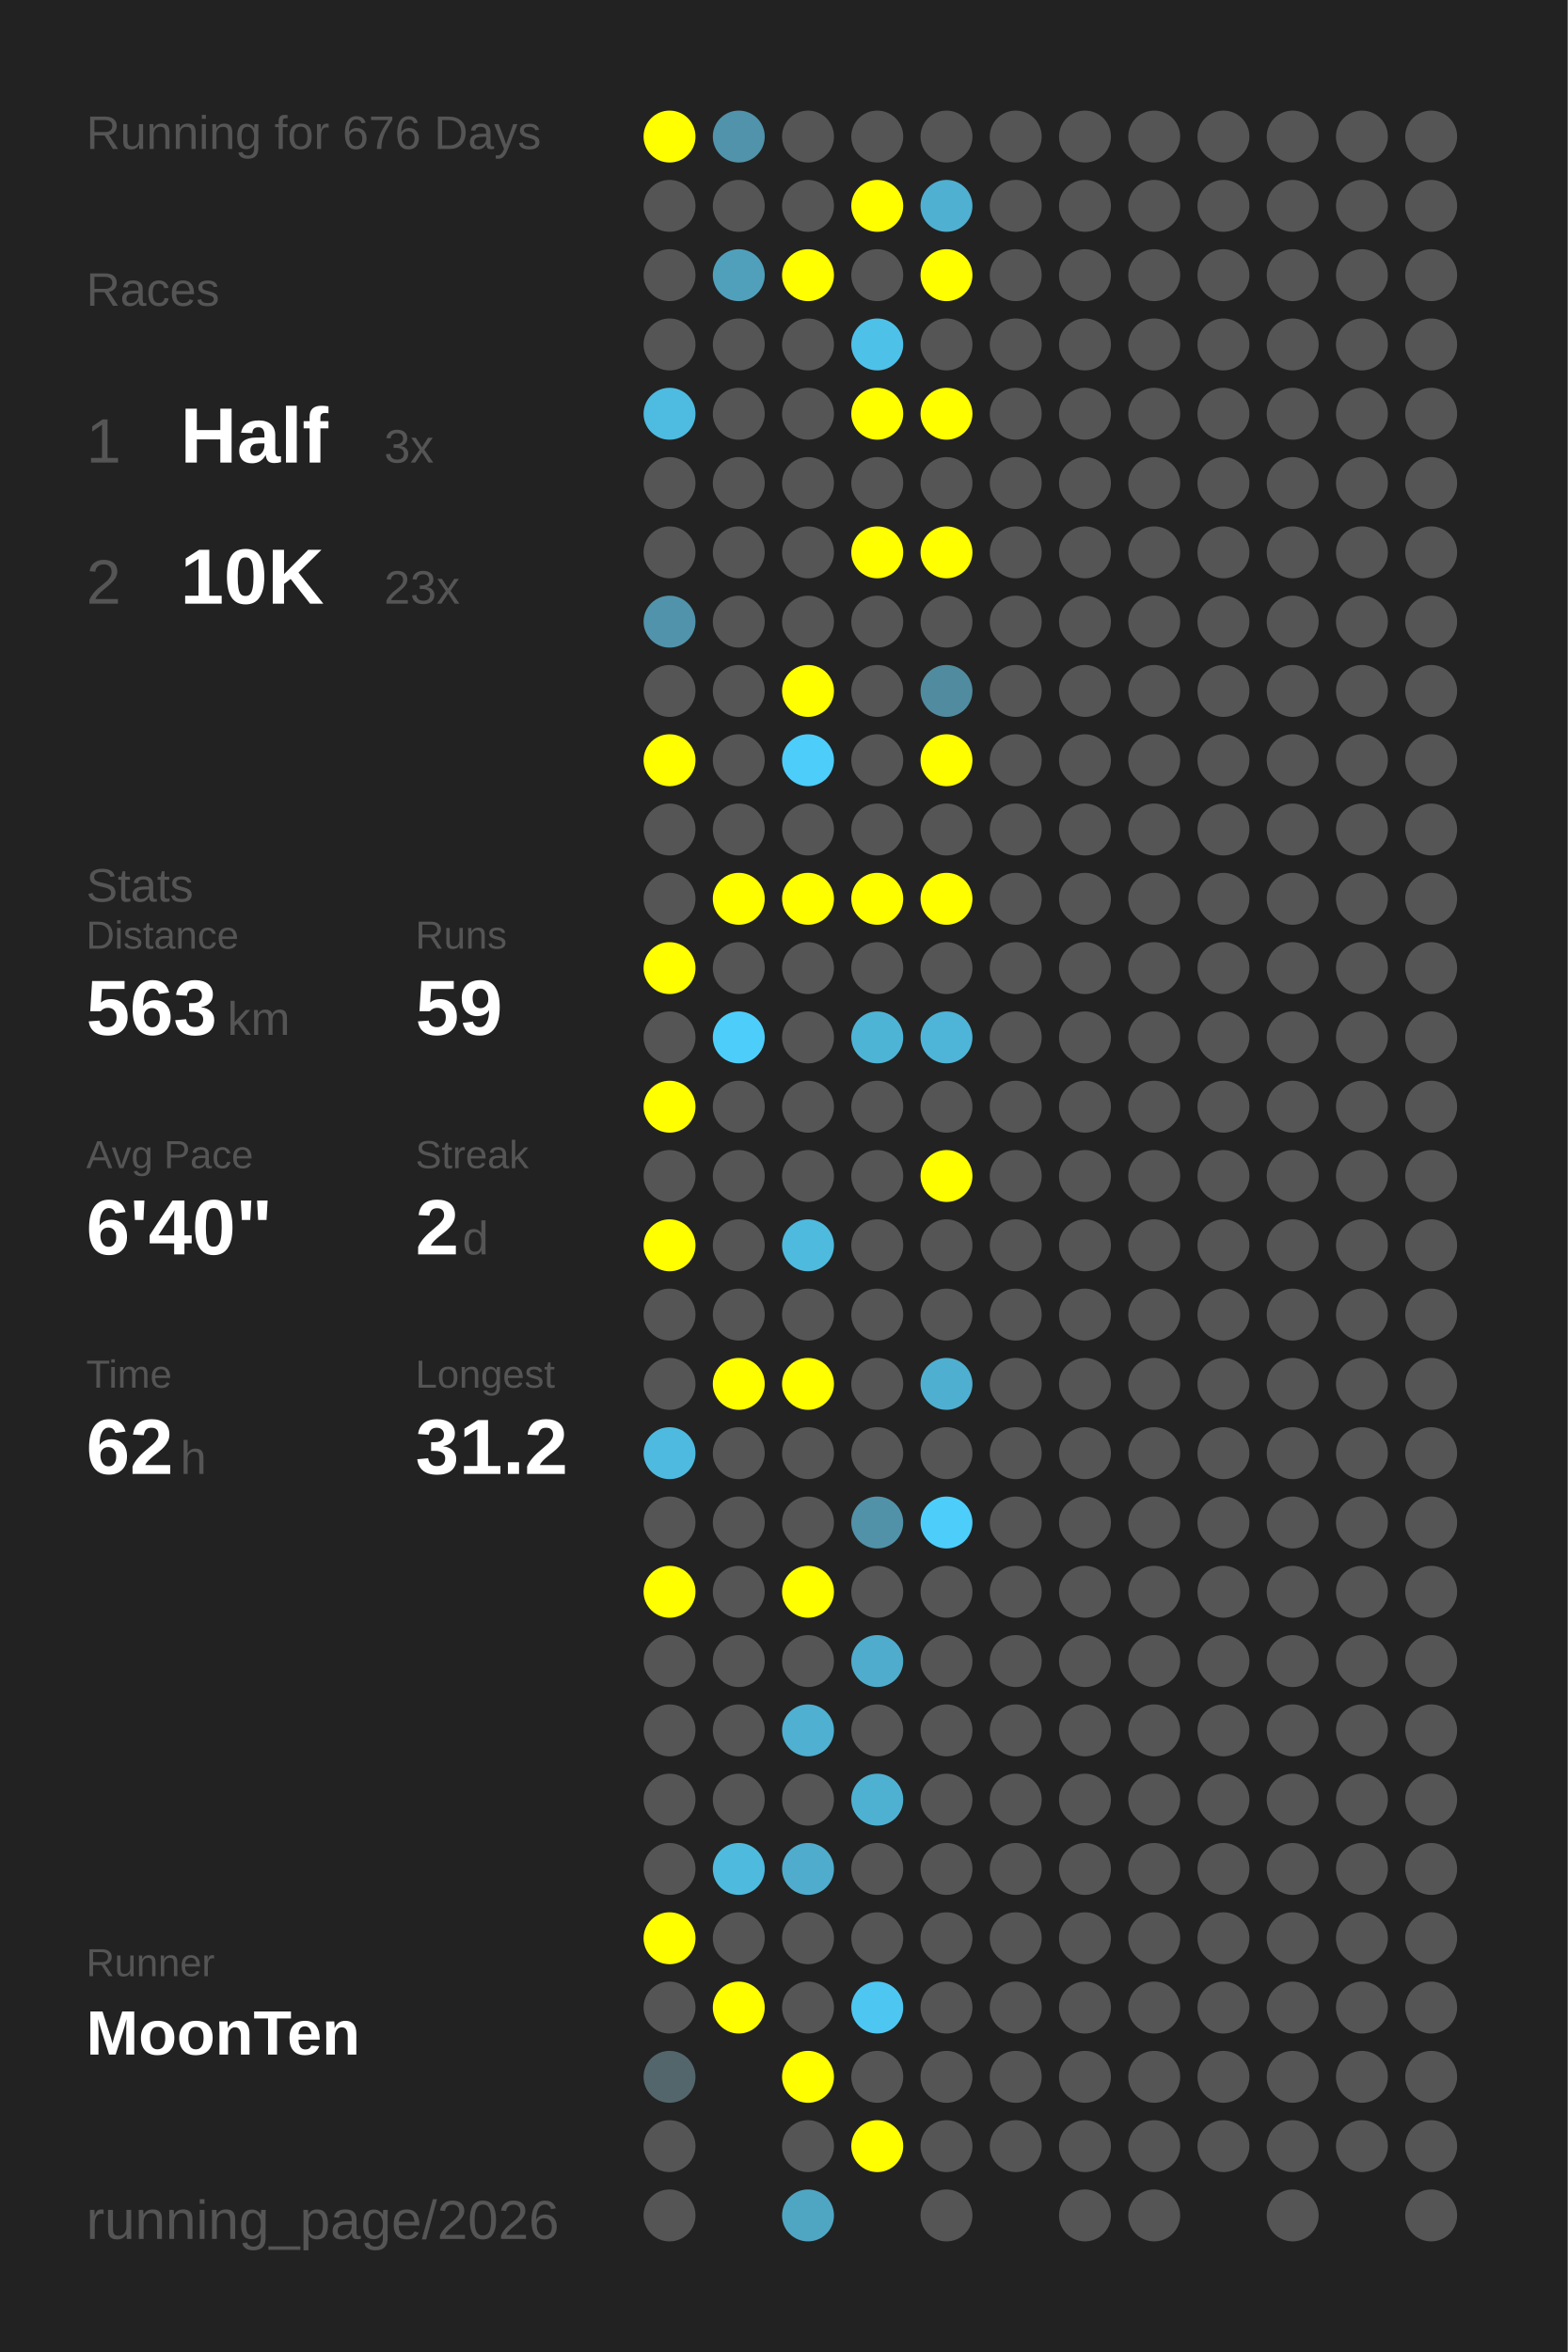
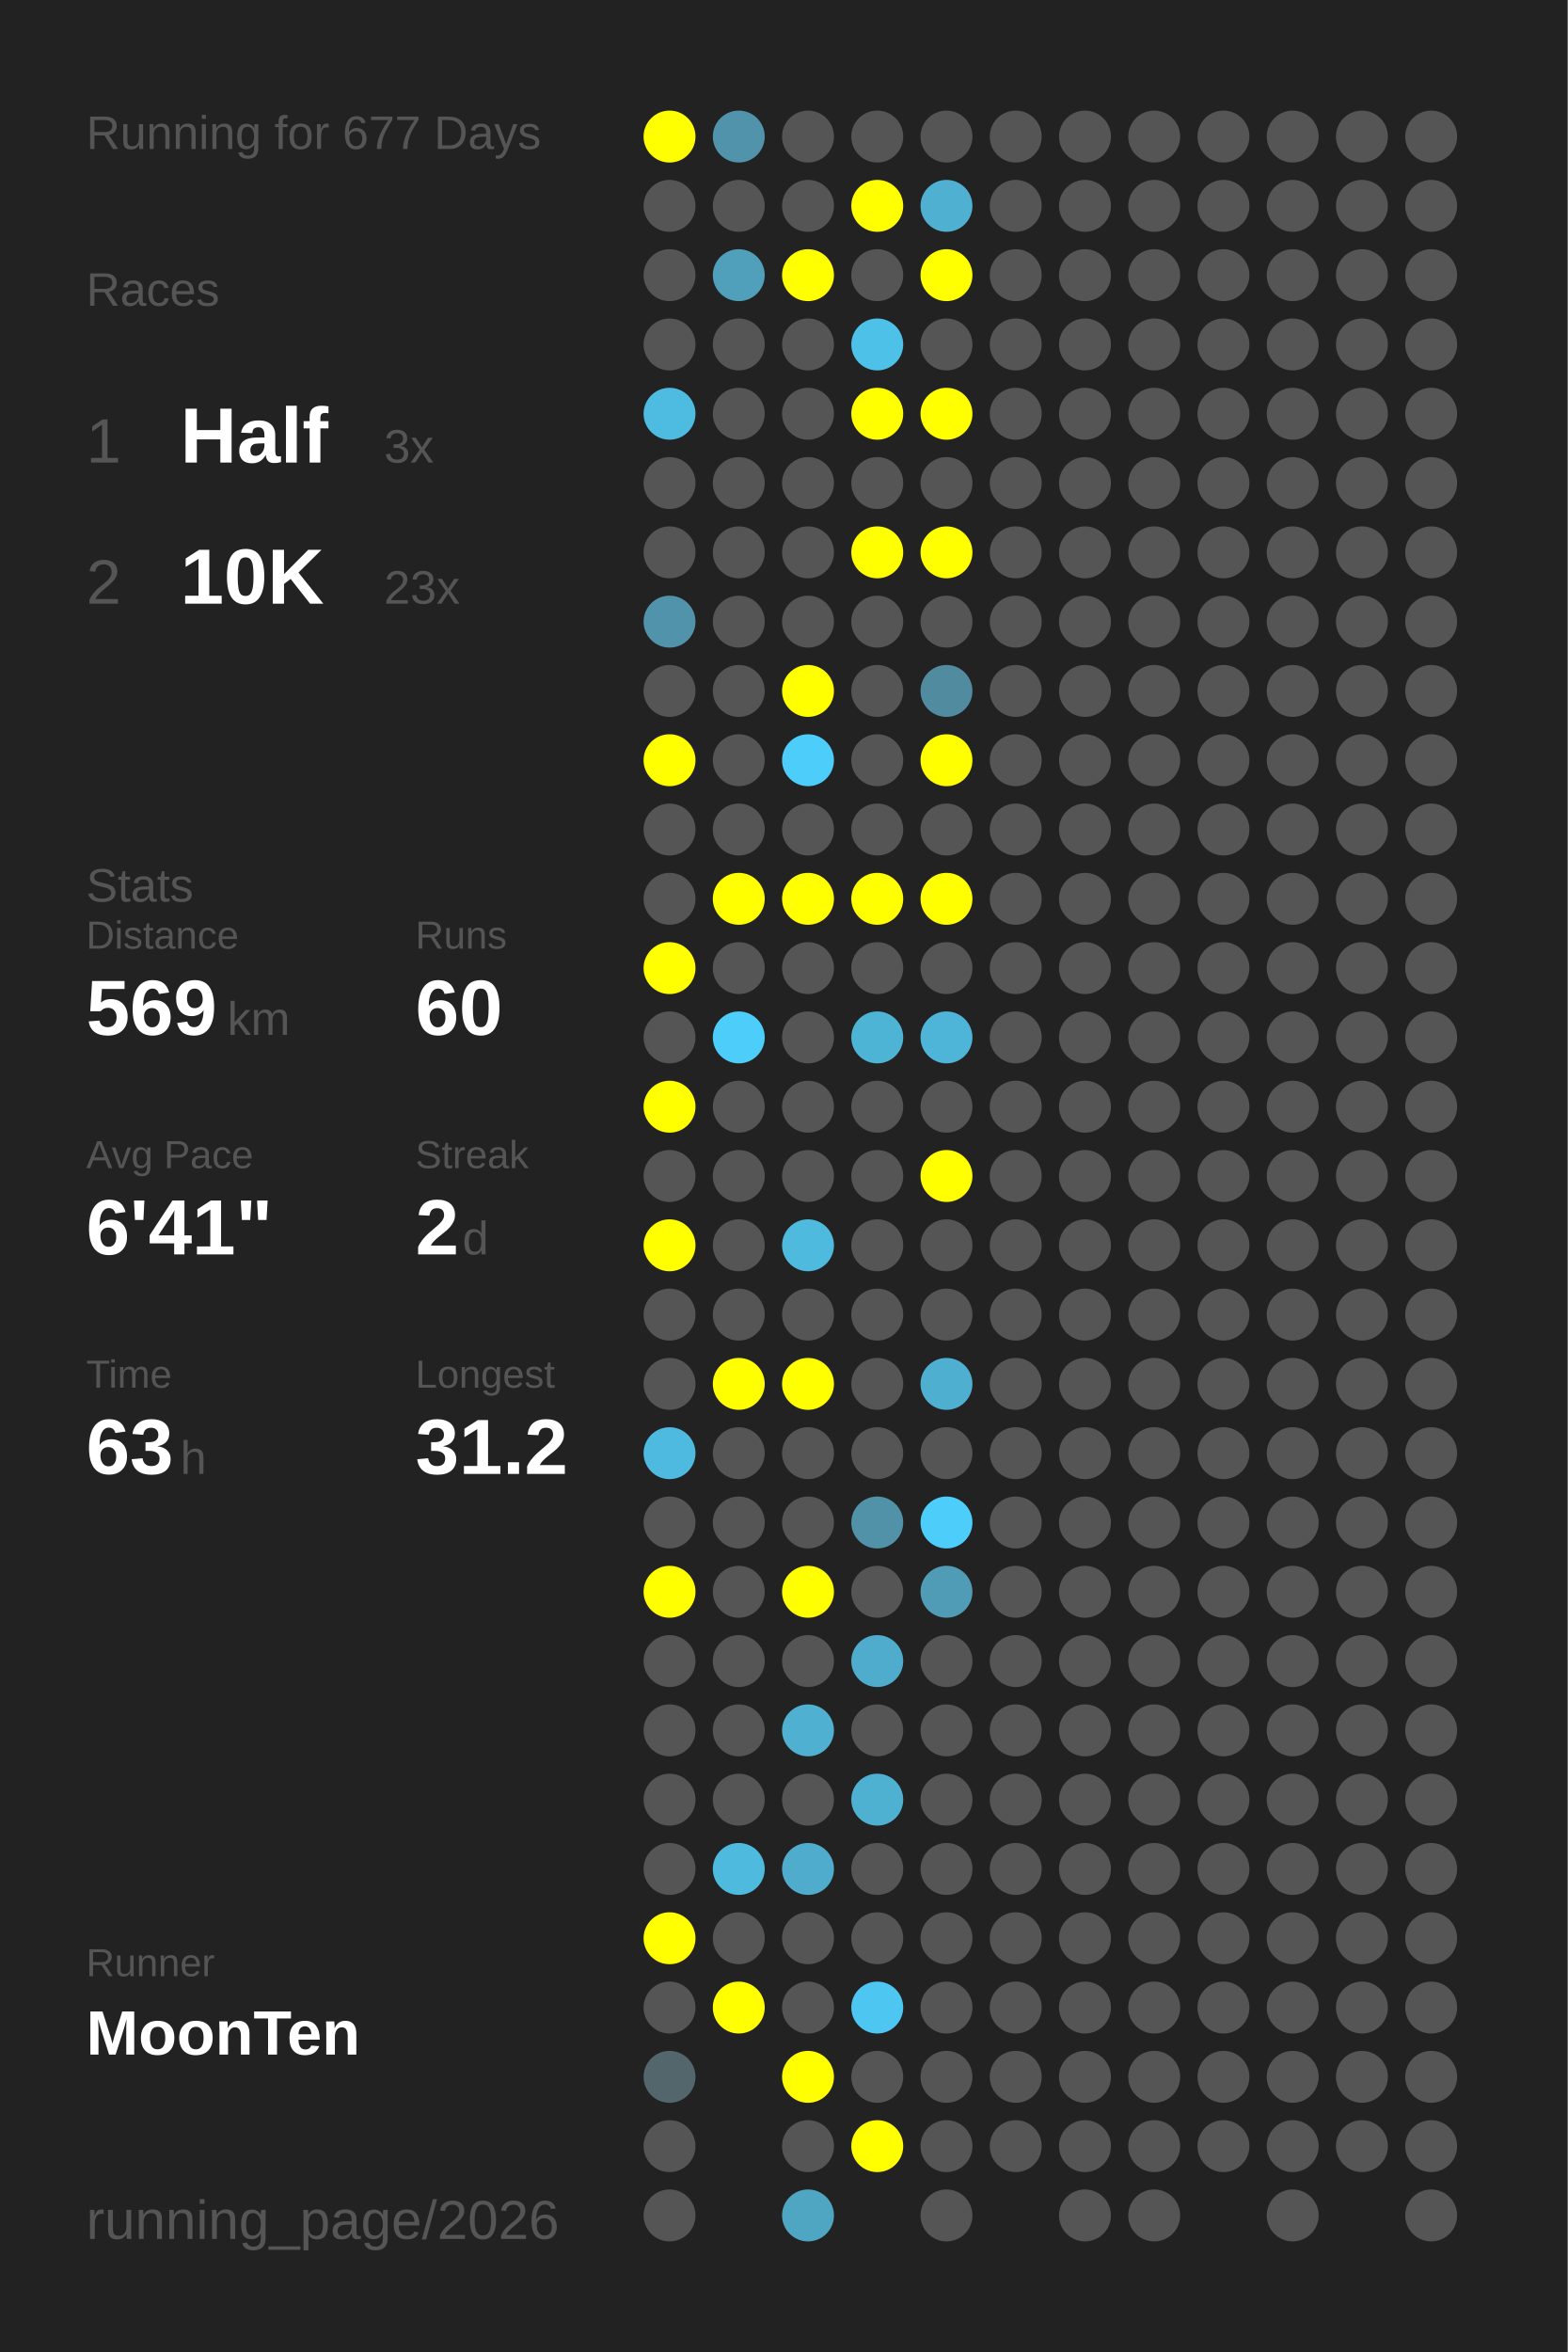
<svg xmlns="http://www.w3.org/2000/svg" baseProfile="full" height="300mm" version="1.1" viewBox="0,0,200,300" width="200mm">
  <defs />
  <rect fill="#222222" height="300" width="200" x="0" y="0" />
-   <text fill="#555555" style="font-size:6px; font-family:Arial;" x="11" y="19">Running for 676 Days</text>
+   <text fill="#555555" style="font-size:6px; font-family:Arial;" x="11" y="19">Running for 677 Days</text>
  <text fill="#555555" style="font-size:6px; font-family:Arial;" x="11" y="39">Races</text>
  <text fill="#555555" style="font-size:8px; font-family:Arial;" x="11" y="59">1</text>
  <text fill="#FFFFFF" style="font-size:10px; font-family:Arial; font-weight:bold;" x="23" y="59">Half</text>
  <text fill="#555555" style="font-size:6px; font-family:Arial;" x="49" y="59">3x</text>
  <text fill="#555555" style="font-size:8px; font-family:Arial;" x="11" y="77">2</text>
  <text fill="#FFFFFF" style="font-size:10px; font-family:Arial; font-weight:bold;" x="23" y="77">10K</text>
  <text fill="#555555" style="font-size:6px; font-family:Arial;" x="49" y="77">23x</text>
  <text fill="#555555" style="font-size:6px; font-family:Arial;" x="11" y="115">Stats</text>
  <text fill="#555555" style="font-size:5px; font-family:Arial;" x="11" y="121">Distance</text>
-   <text fill="#FFFFFF" style="font-size:10px; font-family:Arial; font-weight:bold;" x="11" y="132">563</text>
+   <text fill="#FFFFFF" style="font-size:10px; font-family:Arial; font-weight:bold;" x="11" y="132">569</text>
  <text fill="#555555" style="font-size:6px; font-family:Arial;" x="29" y="132">km</text>
  <text fill="#555555" style="font-size:5px; font-family:Arial;" x="53" y="121">Runs</text>
-   <text fill="#FFFFFF" style="font-size:10px; font-family:Arial; font-weight:bold;" x="53" y="132">59</text>
+   <text fill="#FFFFFF" style="font-size:10px; font-family:Arial; font-weight:bold;" x="53" y="132">60</text>
  <text fill="#555555" style="font-size:5px; font-family:Arial;" x="11" y="149">Avg Pace</text>
-   <text fill="#FFFFFF" style="font-size:10px; font-family:Arial; font-weight:bold;" x="11" y="160">6'40"</text>
+   <text fill="#FFFFFF" style="font-size:10px; font-family:Arial; font-weight:bold;" x="11" y="160">6'41"</text>
  <text fill="#555555" style="font-size:5px; font-family:Arial;" x="53" y="149">Streak</text>
  <text fill="#FFFFFF" style="font-size:10px; font-family:Arial; font-weight:bold;" x="53" y="160">2</text>
  <text fill="#555555" style="font-size:6px; font-family:Arial;" x="59" y="160">d</text>
  <text fill="#555555" style="font-size:5px; font-family:Arial;" x="11" y="177">Time</text>
-   <text fill="#FFFFFF" style="font-size:10px; font-family:Arial; font-weight:bold;" x="11" y="188">62</text>
+   <text fill="#FFFFFF" style="font-size:10px; font-family:Arial; font-weight:bold;" x="11" y="188">63</text>
  <text fill="#555555" style="font-size:6px; font-family:Arial;" x="23" y="188">h</text>
  <text fill="#555555" style="font-size:5px; font-family:Arial;" x="53" y="177">Longest</text>
  <text fill="#FFFFFF" style="font-size:10px; font-family:Arial; font-weight:bold;" x="53" y="188">31.2</text>
  <text fill="#555555" style="font-size:5px; font-family:Arial;" x="11" y="252.065">Runner</text>
  <text fill="#FFFFFF" style="font-size:8px; font-family:Arial; font-weight:bold;" x="11" y="262.065">MoonTen</text>
  <text fill="#555555" style="font-size:7px; font-family:Arial;" x="11" y="285.581">running_page/2026</text>
  <circle cx="85.417" cy="17.419" fill="#FFFF00" r="3.312" />
  <circle cx="85.417" cy="26.258" fill="#555555" r="3.312" />
  <circle cx="85.417" cy="35.097" fill="#555555" r="3.312" />
  <circle cx="85.417" cy="43.935" fill="#555555" r="3.312" />
  <circle cx="85.417" cy="52.774" fill="#4ebbe0" r="3.312" />
  <circle cx="85.417" cy="61.613" fill="#555555" r="3.312" />
  <circle cx="85.417" cy="70.452" fill="#555555" r="3.312" />
  <circle cx="85.417" cy="79.29" fill="#5193aa" r="3.312" />
  <circle cx="85.417" cy="88.129" fill="#555555" r="3.312" />
  <circle cx="85.417" cy="96.968" fill="#FFFF00" r="3.312" />
  <circle cx="85.417" cy="105.806" fill="#555555" r="3.312" />
  <circle cx="85.417" cy="114.645" fill="#555555" r="3.312" />
  <circle cx="85.417" cy="123.484" fill="#FFFF00" r="3.312" />
  <circle cx="85.417" cy="132.323" fill="#555555" r="3.312" />
  <circle cx="85.417" cy="141.161" fill="#FFFF00" r="3.312" />
  <circle cx="85.417" cy="150" fill="#555555" r="3.312" />
  <circle cx="85.417" cy="158.839" fill="#FFFF00" r="3.312" />
  <circle cx="85.417" cy="167.677" fill="#555555" r="3.312" />
  <circle cx="85.417" cy="176.516" fill="#555555" r="3.312" />
  <circle cx="85.417" cy="185.355" fill="#4ebadf" r="3.312" />
  <circle cx="85.417" cy="194.194" fill="#555555" r="3.312" />
  <circle cx="85.417" cy="203.032" fill="#FFFF00" r="3.312" />
  <circle cx="85.417" cy="211.871" fill="#555555" r="3.312" />
  <circle cx="85.417" cy="220.71" fill="#555555" r="3.312" />
  <circle cx="85.417" cy="229.548" fill="#555555" r="3.312" />
  <circle cx="85.417" cy="238.387" fill="#555555" r="3.312" />
  <circle cx="85.417" cy="247.226" fill="#FFFF00" r="3.312" />
  <circle cx="85.417" cy="256.065" fill="#555555" r="3.312" />
  <circle cx="85.417" cy="264.903" fill="#53666c" r="3.312" />
  <circle cx="85.417" cy="273.742" fill="#555555" r="3.312" />
  <circle cx="85.417" cy="282.581" fill="#555555" r="3.312" />
  <circle cx="94.25" cy="17.419" fill="#5093aa" r="3.312" />
  <circle cx="94.25" cy="26.258" fill="#555555" r="3.312" />
  <circle cx="94.25" cy="35.097" fill="#50a0bb" r="3.312" />
  <circle cx="94.25" cy="43.935" fill="#555555" r="3.312" />
  <circle cx="94.25" cy="52.774" fill="#555555" r="3.312" />
  <circle cx="94.25" cy="61.613" fill="#555555" r="3.312" />
  <circle cx="94.25" cy="70.452" fill="#555555" r="3.312" />
  <circle cx="94.25" cy="79.29" fill="#555555" r="3.312" />
  <circle cx="94.25" cy="88.129" fill="#555555" r="3.312" />
  <circle cx="94.25" cy="96.968" fill="#555555" r="3.312" />
  <circle cx="94.25" cy="105.806" fill="#555555" r="3.312" />
  <circle cx="94.25" cy="114.645" fill="#FFFF00" r="3.312" />
  <circle cx="94.25" cy="123.484" fill="#555555" r="3.312" />
  <circle cx="94.25" cy="132.323" fill="#4dcefa" r="3.312" />
  <circle cx="94.25" cy="141.161" fill="#555555" r="3.312" />
  <circle cx="94.25" cy="150" fill="#555555" r="3.312" />
  <circle cx="94.25" cy="158.839" fill="#555555" r="3.312" />
  <circle cx="94.25" cy="167.677" fill="#555555" r="3.312" />
  <circle cx="94.25" cy="176.516" fill="#FFFF00" r="3.312" />
  <circle cx="94.25" cy="185.355" fill="#555555" r="3.312" />
  <circle cx="94.25" cy="194.194" fill="#555555" r="3.312" />
  <circle cx="94.25" cy="203.032" fill="#555555" r="3.312" />
  <circle cx="94.25" cy="211.871" fill="#555555" r="3.312" />
  <circle cx="94.25" cy="220.71" fill="#555555" r="3.312" />
  <circle cx="94.25" cy="229.548" fill="#555555" r="3.312" />
  <circle cx="94.25" cy="238.387" fill="#4ebade" r="3.312" />
  <circle cx="94.25" cy="247.226" fill="#555555" r="3.312" />
  <circle cx="94.25" cy="256.065" fill="#FFFF00" r="3.312" />
  <circle cx="103.083" cy="17.419" fill="#555555" r="3.312" />
  <circle cx="103.083" cy="26.258" fill="#555555" r="3.312" />
  <circle cx="103.083" cy="35.097" fill="#FFFF00" r="3.312" />
  <circle cx="103.083" cy="43.935" fill="#555555" r="3.312" />
  <circle cx="103.083" cy="52.774" fill="#555555" r="3.312" />
  <circle cx="103.083" cy="61.613" fill="#555555" r="3.312" />
  <circle cx="103.083" cy="70.452" fill="#555555" r="3.312" />
  <circle cx="103.083" cy="79.29" fill="#555555" r="3.312" />
  <circle cx="103.083" cy="88.129" fill="#FFFF00" r="3.312" />
  <circle cx="103.083" cy="96.968" fill="#4dcdf9" r="3.312" />
  <circle cx="103.083" cy="105.806" fill="#555555" r="3.312" />
  <circle cx="103.083" cy="114.645" fill="#FFFF00" r="3.312" />
  <circle cx="103.083" cy="123.484" fill="#555555" r="3.312" />
  <circle cx="103.083" cy="132.323" fill="#555555" r="3.312" />
  <circle cx="103.083" cy="141.161" fill="#555555" r="3.312" />
  <circle cx="103.083" cy="150" fill="#555555" r="3.312" />
  <circle cx="103.083" cy="158.839" fill="#4ebade" r="3.312" />
  <circle cx="103.083" cy="167.677" fill="#555555" r="3.312" />
  <circle cx="103.083" cy="176.516" fill="#FFFF00" r="3.312" />
  <circle cx="103.083" cy="185.355" fill="#555555" r="3.312" />
  <circle cx="103.083" cy="194.194" fill="#555555" r="3.312" />
  <circle cx="103.083" cy="203.032" fill="#FFFF00" r="3.312" />
  <circle cx="103.083" cy="211.871" fill="#555555" r="3.312" />
  <circle cx="103.083" cy="220.71" fill="#4fb0d1" r="3.312" />
  <circle cx="103.083" cy="229.548" fill="#555555" r="3.312" />
  <circle cx="103.083" cy="238.387" fill="#4faccc" r="3.312" />
  <circle cx="103.083" cy="247.226" fill="#555555" r="3.312" />
  <circle cx="103.083" cy="256.065" fill="#555555" r="3.312" />
  <circle cx="103.083" cy="264.903" fill="#FFFF00" r="3.312" />
  <circle cx="103.083" cy="273.742" fill="#555555" r="3.312" />
  <circle cx="103.083" cy="282.581" fill="#4fa6c3" r="3.312" />
  <circle cx="111.917" cy="17.419" fill="#555555" r="3.312" />
  <circle cx="111.917" cy="26.258" fill="#FFFF00" r="3.312" />
  <circle cx="111.917" cy="35.097" fill="#555555" r="3.312" />
  <circle cx="111.917" cy="43.935" fill="#4ec1e9" r="3.312" />
  <circle cx="111.917" cy="52.774" fill="#FFFF00" r="3.312" />
  <circle cx="111.917" cy="61.613" fill="#555555" r="3.312" />
  <circle cx="111.917" cy="70.452" fill="#FFFF00" r="3.312" />
  <circle cx="111.917" cy="79.29" fill="#555555" r="3.312" />
  <circle cx="111.917" cy="88.129" fill="#555555" r="3.312" />
  <circle cx="111.917" cy="96.968" fill="#555555" r="3.312" />
  <circle cx="111.917" cy="105.806" fill="#555555" r="3.312" />
  <circle cx="111.917" cy="114.645" fill="#FFFF00" r="3.312" />
  <circle cx="111.917" cy="123.484" fill="#555555" r="3.312" />
  <circle cx="111.917" cy="132.323" fill="#4eb4d6" r="3.312" />
  <circle cx="111.917" cy="141.161" fill="#555555" r="3.312" />
  <circle cx="111.917" cy="150" fill="#555555" r="3.312" />
  <circle cx="111.917" cy="158.839" fill="#555555" r="3.312" />
  <circle cx="111.917" cy="167.677" fill="#555555" r="3.312" />
  <circle cx="111.917" cy="176.516" fill="#555555" r="3.312" />
  <circle cx="111.917" cy="185.355" fill="#555555" r="3.312" />
  <circle cx="111.917" cy="194.194" fill="#5192a8" r="3.312" />
  <circle cx="111.917" cy="203.032" fill="#555555" r="3.312" />
  <circle cx="111.917" cy="211.871" fill="#4faccc" r="3.312" />
  <circle cx="111.917" cy="220.71" fill="#555555" r="3.312" />
  <circle cx="111.917" cy="229.548" fill="#4fb1d2" r="3.312" />
  <circle cx="111.917" cy="238.387" fill="#555555" r="3.312" />
  <circle cx="111.917" cy="247.226" fill="#555555" r="3.312" />
  <circle cx="111.917" cy="256.065" fill="#4dc7f1" r="3.312" />
  <circle cx="111.917" cy="264.903" fill="#555555" r="3.312" />
  <circle cx="111.917" cy="273.742" fill="#FFFF00" r="3.312" />
  <circle cx="120.75" cy="17.419" fill="#555555" r="3.312" />
  <circle cx="120.75" cy="26.258" fill="#4fb0d1" r="3.312" />
  <circle cx="120.75" cy="35.097" fill="#FFFF00" r="3.312" />
  <circle cx="120.75" cy="43.935" fill="#555555" r="3.312" />
  <circle cx="120.75" cy="52.774" fill="#FFFF00" r="3.312" />
  <circle cx="120.75" cy="61.613" fill="#555555" r="3.312" />
  <circle cx="120.75" cy="70.452" fill="#FFFF00" r="3.312" />
  <circle cx="120.75" cy="79.29" fill="#555555" r="3.312" />
  <circle cx="120.75" cy="88.129" fill="#518b9f" r="3.312" />
  <circle cx="120.75" cy="96.968" fill="#FFFF00" r="3.312" />
  <circle cx="120.75" cy="105.806" fill="#555555" r="3.312" />
  <circle cx="120.75" cy="114.645" fill="#FFFF00" r="3.312" />
  <circle cx="120.75" cy="123.484" fill="#555555" r="3.312" />
  <circle cx="120.75" cy="132.323" fill="#4eb5d8" r="3.312" />
  <circle cx="120.75" cy="141.161" fill="#555555" r="3.312" />
  <circle cx="120.75" cy="150" fill="#FFFF00" r="3.312" />
  <circle cx="120.75" cy="158.839" fill="#555555" r="3.312" />
  <circle cx="120.75" cy="167.677" fill="#555555" r="3.312" />
  <circle cx="120.75" cy="176.516" fill="#4fafd0" r="3.312" />
  <circle cx="120.75" cy="185.355" fill="#555555" r="3.312" />
  <circle cx="120.75" cy="194.194" fill="#4dcefa" r="3.312" />
-   <circle cx="120.75" cy="203.032" fill="#555555" r="3.312" />
+   <circle cx="120.75" cy="203.032" fill="#509cb6" r="3.312" />
  <circle cx="120.75" cy="211.871" fill="#555555" r="3.312" />
  <circle cx="120.75" cy="220.71" fill="#555555" r="3.312" />
  <circle cx="120.75" cy="229.548" fill="#555555" r="3.312" />
  <circle cx="120.75" cy="238.387" fill="#555555" r="3.312" />
  <circle cx="120.75" cy="247.226" fill="#555555" r="3.312" />
  <circle cx="120.75" cy="256.065" fill="#555555" r="3.312" />
  <circle cx="120.75" cy="264.903" fill="#555555" r="3.312" />
  <circle cx="120.75" cy="273.742" fill="#555555" r="3.312" />
  <circle cx="120.75" cy="282.581" fill="#555555" r="3.312" />
  <circle cx="129.583" cy="17.419" fill="#555555" r="3.312" />
  <circle cx="129.583" cy="26.258" fill="#555555" r="3.312" />
  <circle cx="129.583" cy="35.097" fill="#555555" r="3.312" />
  <circle cx="129.583" cy="43.935" fill="#555555" r="3.312" />
  <circle cx="129.583" cy="52.774" fill="#555555" r="3.312" />
  <circle cx="129.583" cy="61.613" fill="#555555" r="3.312" />
  <circle cx="129.583" cy="70.452" fill="#555555" r="3.312" />
  <circle cx="129.583" cy="79.29" fill="#555555" r="3.312" />
  <circle cx="129.583" cy="88.129" fill="#555555" r="3.312" />
  <circle cx="129.583" cy="96.968" fill="#555555" r="3.312" />
  <circle cx="129.583" cy="105.806" fill="#555555" r="3.312" />
  <circle cx="129.583" cy="114.645" fill="#555555" r="3.312" />
  <circle cx="129.583" cy="123.484" fill="#555555" r="3.312" />
  <circle cx="129.583" cy="132.323" fill="#555555" r="3.312" />
  <circle cx="129.583" cy="141.161" fill="#555555" r="3.312" />
  <circle cx="129.583" cy="150" fill="#555555" r="3.312" />
  <circle cx="129.583" cy="158.839" fill="#555555" r="3.312" />
  <circle cx="129.583" cy="167.677" fill="#555555" r="3.312" />
  <circle cx="129.583" cy="176.516" fill="#555555" r="3.312" />
  <circle cx="129.583" cy="185.355" fill="#555555" r="3.312" />
  <circle cx="129.583" cy="194.194" fill="#555555" r="3.312" />
  <circle cx="129.583" cy="203.032" fill="#555555" r="3.312" />
  <circle cx="129.583" cy="211.871" fill="#555555" r="3.312" />
  <circle cx="129.583" cy="220.71" fill="#555555" r="3.312" />
  <circle cx="129.583" cy="229.548" fill="#555555" r="3.312" />
  <circle cx="129.583" cy="238.387" fill="#555555" r="3.312" />
  <circle cx="129.583" cy="247.226" fill="#555555" r="3.312" />
  <circle cx="129.583" cy="256.065" fill="#555555" r="3.312" />
  <circle cx="129.583" cy="264.903" fill="#555555" r="3.312" />
  <circle cx="129.583" cy="273.742" fill="#555555" r="3.312" />
  <circle cx="138.417" cy="17.419" fill="#555555" r="3.312" />
  <circle cx="138.417" cy="26.258" fill="#555555" r="3.312" />
  <circle cx="138.417" cy="35.097" fill="#555555" r="3.312" />
  <circle cx="138.417" cy="43.935" fill="#555555" r="3.312" />
  <circle cx="138.417" cy="52.774" fill="#555555" r="3.312" />
  <circle cx="138.417" cy="61.613" fill="#555555" r="3.312" />
  <circle cx="138.417" cy="70.452" fill="#555555" r="3.312" />
  <circle cx="138.417" cy="79.29" fill="#555555" r="3.312" />
  <circle cx="138.417" cy="88.129" fill="#555555" r="3.312" />
  <circle cx="138.417" cy="96.968" fill="#555555" r="3.312" />
  <circle cx="138.417" cy="105.806" fill="#555555" r="3.312" />
  <circle cx="138.417" cy="114.645" fill="#555555" r="3.312" />
  <circle cx="138.417" cy="123.484" fill="#555555" r="3.312" />
  <circle cx="138.417" cy="132.323" fill="#555555" r="3.312" />
  <circle cx="138.417" cy="141.161" fill="#555555" r="3.312" />
  <circle cx="138.417" cy="150" fill="#555555" r="3.312" />
  <circle cx="138.417" cy="158.839" fill="#555555" r="3.312" />
  <circle cx="138.417" cy="167.677" fill="#555555" r="3.312" />
  <circle cx="138.417" cy="176.516" fill="#555555" r="3.312" />
  <circle cx="138.417" cy="185.355" fill="#555555" r="3.312" />
  <circle cx="138.417" cy="194.194" fill="#555555" r="3.312" />
  <circle cx="138.417" cy="203.032" fill="#555555" r="3.312" />
  <circle cx="138.417" cy="211.871" fill="#555555" r="3.312" />
  <circle cx="138.417" cy="220.71" fill="#555555" r="3.312" />
  <circle cx="138.417" cy="229.548" fill="#555555" r="3.312" />
  <circle cx="138.417" cy="238.387" fill="#555555" r="3.312" />
  <circle cx="138.417" cy="247.226" fill="#555555" r="3.312" />
  <circle cx="138.417" cy="256.065" fill="#555555" r="3.312" />
  <circle cx="138.417" cy="264.903" fill="#555555" r="3.312" />
  <circle cx="138.417" cy="273.742" fill="#555555" r="3.312" />
  <circle cx="138.417" cy="282.581" fill="#555555" r="3.312" />
  <circle cx="147.25" cy="17.419" fill="#555555" r="3.312" />
  <circle cx="147.25" cy="26.258" fill="#555555" r="3.312" />
  <circle cx="147.25" cy="35.097" fill="#555555" r="3.312" />
  <circle cx="147.25" cy="43.935" fill="#555555" r="3.312" />
  <circle cx="147.25" cy="52.774" fill="#555555" r="3.312" />
  <circle cx="147.25" cy="61.613" fill="#555555" r="3.312" />
  <circle cx="147.25" cy="70.452" fill="#555555" r="3.312" />
  <circle cx="147.25" cy="79.29" fill="#555555" r="3.312" />
  <circle cx="147.25" cy="88.129" fill="#555555" r="3.312" />
  <circle cx="147.25" cy="96.968" fill="#555555" r="3.312" />
  <circle cx="147.25" cy="105.806" fill="#555555" r="3.312" />
  <circle cx="147.25" cy="114.645" fill="#555555" r="3.312" />
  <circle cx="147.25" cy="123.484" fill="#555555" r="3.312" />
  <circle cx="147.25" cy="132.323" fill="#555555" r="3.312" />
  <circle cx="147.25" cy="141.161" fill="#555555" r="3.312" />
  <circle cx="147.25" cy="150" fill="#555555" r="3.312" />
  <circle cx="147.25" cy="158.839" fill="#555555" r="3.312" />
  <circle cx="147.25" cy="167.677" fill="#555555" r="3.312" />
  <circle cx="147.25" cy="176.516" fill="#555555" r="3.312" />
  <circle cx="147.25" cy="185.355" fill="#555555" r="3.312" />
  <circle cx="147.25" cy="194.194" fill="#555555" r="3.312" />
  <circle cx="147.25" cy="203.032" fill="#555555" r="3.312" />
  <circle cx="147.25" cy="211.871" fill="#555555" r="3.312" />
  <circle cx="147.25" cy="220.71" fill="#555555" r="3.312" />
  <circle cx="147.25" cy="229.548" fill="#555555" r="3.312" />
  <circle cx="147.25" cy="238.387" fill="#555555" r="3.312" />
  <circle cx="147.25" cy="247.226" fill="#555555" r="3.312" />
  <circle cx="147.25" cy="256.065" fill="#555555" r="3.312" />
  <circle cx="147.25" cy="264.903" fill="#555555" r="3.312" />
  <circle cx="147.25" cy="273.742" fill="#555555" r="3.312" />
  <circle cx="147.25" cy="282.581" fill="#555555" r="3.312" />
  <circle cx="156.083" cy="17.419" fill="#555555" r="3.312" />
  <circle cx="156.083" cy="26.258" fill="#555555" r="3.312" />
  <circle cx="156.083" cy="35.097" fill="#555555" r="3.312" />
  <circle cx="156.083" cy="43.935" fill="#555555" r="3.312" />
  <circle cx="156.083" cy="52.774" fill="#555555" r="3.312" />
  <circle cx="156.083" cy="61.613" fill="#555555" r="3.312" />
  <circle cx="156.083" cy="70.452" fill="#555555" r="3.312" />
  <circle cx="156.083" cy="79.29" fill="#555555" r="3.312" />
  <circle cx="156.083" cy="88.129" fill="#555555" r="3.312" />
  <circle cx="156.083" cy="96.968" fill="#555555" r="3.312" />
  <circle cx="156.083" cy="105.806" fill="#555555" r="3.312" />
  <circle cx="156.083" cy="114.645" fill="#555555" r="3.312" />
  <circle cx="156.083" cy="123.484" fill="#555555" r="3.312" />
  <circle cx="156.083" cy="132.323" fill="#555555" r="3.312" />
  <circle cx="156.083" cy="141.161" fill="#555555" r="3.312" />
  <circle cx="156.083" cy="150" fill="#555555" r="3.312" />
  <circle cx="156.083" cy="158.839" fill="#555555" r="3.312" />
  <circle cx="156.083" cy="167.677" fill="#555555" r="3.312" />
  <circle cx="156.083" cy="176.516" fill="#555555" r="3.312" />
  <circle cx="156.083" cy="185.355" fill="#555555" r="3.312" />
  <circle cx="156.083" cy="194.194" fill="#555555" r="3.312" />
  <circle cx="156.083" cy="203.032" fill="#555555" r="3.312" />
  <circle cx="156.083" cy="211.871" fill="#555555" r="3.312" />
  <circle cx="156.083" cy="220.71" fill="#555555" r="3.312" />
  <circle cx="156.083" cy="229.548" fill="#555555" r="3.312" />
  <circle cx="156.083" cy="238.387" fill="#555555" r="3.312" />
  <circle cx="156.083" cy="247.226" fill="#555555" r="3.312" />
  <circle cx="156.083" cy="256.065" fill="#555555" r="3.312" />
  <circle cx="156.083" cy="264.903" fill="#555555" r="3.312" />
  <circle cx="156.083" cy="273.742" fill="#555555" r="3.312" />
  <circle cx="164.917" cy="17.419" fill="#555555" r="3.312" />
  <circle cx="164.917" cy="26.258" fill="#555555" r="3.312" />
  <circle cx="164.917" cy="35.097" fill="#555555" r="3.312" />
  <circle cx="164.917" cy="43.935" fill="#555555" r="3.312" />
  <circle cx="164.917" cy="52.774" fill="#555555" r="3.312" />
  <circle cx="164.917" cy="61.613" fill="#555555" r="3.312" />
  <circle cx="164.917" cy="70.452" fill="#555555" r="3.312" />
  <circle cx="164.917" cy="79.29" fill="#555555" r="3.312" />
  <circle cx="164.917" cy="88.129" fill="#555555" r="3.312" />
  <circle cx="164.917" cy="96.968" fill="#555555" r="3.312" />
  <circle cx="164.917" cy="105.806" fill="#555555" r="3.312" />
  <circle cx="164.917" cy="114.645" fill="#555555" r="3.312" />
  <circle cx="164.917" cy="123.484" fill="#555555" r="3.312" />
  <circle cx="164.917" cy="132.323" fill="#555555" r="3.312" />
  <circle cx="164.917" cy="141.161" fill="#555555" r="3.312" />
  <circle cx="164.917" cy="150" fill="#555555" r="3.312" />
  <circle cx="164.917" cy="158.839" fill="#555555" r="3.312" />
  <circle cx="164.917" cy="167.677" fill="#555555" r="3.312" />
  <circle cx="164.917" cy="176.516" fill="#555555" r="3.312" />
  <circle cx="164.917" cy="185.355" fill="#555555" r="3.312" />
  <circle cx="164.917" cy="194.194" fill="#555555" r="3.312" />
  <circle cx="164.917" cy="203.032" fill="#555555" r="3.312" />
  <circle cx="164.917" cy="211.871" fill="#555555" r="3.312" />
  <circle cx="164.917" cy="220.71" fill="#555555" r="3.312" />
  <circle cx="164.917" cy="229.548" fill="#555555" r="3.312" />
  <circle cx="164.917" cy="238.387" fill="#555555" r="3.312" />
  <circle cx="164.917" cy="247.226" fill="#555555" r="3.312" />
  <circle cx="164.917" cy="256.065" fill="#555555" r="3.312" />
  <circle cx="164.917" cy="264.903" fill="#555555" r="3.312" />
  <circle cx="164.917" cy="273.742" fill="#555555" r="3.312" />
  <circle cx="164.917" cy="282.581" fill="#555555" r="3.312" />
  <circle cx="173.75" cy="17.419" fill="#555555" r="3.312" />
  <circle cx="173.75" cy="26.258" fill="#555555" r="3.312" />
  <circle cx="173.75" cy="35.097" fill="#555555" r="3.312" />
  <circle cx="173.75" cy="43.935" fill="#555555" r="3.312" />
  <circle cx="173.75" cy="52.774" fill="#555555" r="3.312" />
  <circle cx="173.75" cy="61.613" fill="#555555" r="3.312" />
  <circle cx="173.75" cy="70.452" fill="#555555" r="3.312" />
  <circle cx="173.75" cy="79.29" fill="#555555" r="3.312" />
  <circle cx="173.75" cy="88.129" fill="#555555" r="3.312" />
  <circle cx="173.75" cy="96.968" fill="#555555" r="3.312" />
  <circle cx="173.75" cy="105.806" fill="#555555" r="3.312" />
  <circle cx="173.75" cy="114.645" fill="#555555" r="3.312" />
  <circle cx="173.75" cy="123.484" fill="#555555" r="3.312" />
  <circle cx="173.75" cy="132.323" fill="#555555" r="3.312" />
  <circle cx="173.75" cy="141.161" fill="#555555" r="3.312" />
  <circle cx="173.75" cy="150" fill="#555555" r="3.312" />
  <circle cx="173.75" cy="158.839" fill="#555555" r="3.312" />
  <circle cx="173.75" cy="167.677" fill="#555555" r="3.312" />
  <circle cx="173.75" cy="176.516" fill="#555555" r="3.312" />
  <circle cx="173.75" cy="185.355" fill="#555555" r="3.312" />
  <circle cx="173.75" cy="194.194" fill="#555555" r="3.312" />
  <circle cx="173.75" cy="203.032" fill="#555555" r="3.312" />
  <circle cx="173.75" cy="211.871" fill="#555555" r="3.312" />
  <circle cx="173.75" cy="220.71" fill="#555555" r="3.312" />
  <circle cx="173.75" cy="229.548" fill="#555555" r="3.312" />
  <circle cx="173.75" cy="238.387" fill="#555555" r="3.312" />
  <circle cx="173.75" cy="247.226" fill="#555555" r="3.312" />
  <circle cx="173.75" cy="256.065" fill="#555555" r="3.312" />
  <circle cx="173.75" cy="264.903" fill="#555555" r="3.312" />
  <circle cx="173.75" cy="273.742" fill="#555555" r="3.312" />
  <circle cx="182.583" cy="17.419" fill="#555555" r="3.312" />
  <circle cx="182.583" cy="26.258" fill="#555555" r="3.312" />
  <circle cx="182.583" cy="35.097" fill="#555555" r="3.312" />
  <circle cx="182.583" cy="43.935" fill="#555555" r="3.312" />
  <circle cx="182.583" cy="52.774" fill="#555555" r="3.312" />
  <circle cx="182.583" cy="61.613" fill="#555555" r="3.312" />
  <circle cx="182.583" cy="70.452" fill="#555555" r="3.312" />
  <circle cx="182.583" cy="79.29" fill="#555555" r="3.312" />
  <circle cx="182.583" cy="88.129" fill="#555555" r="3.312" />
  <circle cx="182.583" cy="96.968" fill="#555555" r="3.312" />
  <circle cx="182.583" cy="105.806" fill="#555555" r="3.312" />
  <circle cx="182.583" cy="114.645" fill="#555555" r="3.312" />
  <circle cx="182.583" cy="123.484" fill="#555555" r="3.312" />
  <circle cx="182.583" cy="132.323" fill="#555555" r="3.312" />
  <circle cx="182.583" cy="141.161" fill="#555555" r="3.312" />
  <circle cx="182.583" cy="150" fill="#555555" r="3.312" />
  <circle cx="182.583" cy="158.839" fill="#555555" r="3.312" />
  <circle cx="182.583" cy="167.677" fill="#555555" r="3.312" />
  <circle cx="182.583" cy="176.516" fill="#555555" r="3.312" />
  <circle cx="182.583" cy="185.355" fill="#555555" r="3.312" />
  <circle cx="182.583" cy="194.194" fill="#555555" r="3.312" />
  <circle cx="182.583" cy="203.032" fill="#555555" r="3.312" />
  <circle cx="182.583" cy="211.871" fill="#555555" r="3.312" />
  <circle cx="182.583" cy="220.71" fill="#555555" r="3.312" />
  <circle cx="182.583" cy="229.548" fill="#555555" r="3.312" />
  <circle cx="182.583" cy="238.387" fill="#555555" r="3.312" />
  <circle cx="182.583" cy="247.226" fill="#555555" r="3.312" />
  <circle cx="182.583" cy="256.065" fill="#555555" r="3.312" />
  <circle cx="182.583" cy="264.903" fill="#555555" r="3.312" />
  <circle cx="182.583" cy="273.742" fill="#555555" r="3.312" />
  <circle cx="182.583" cy="282.581" fill="#555555" r="3.312" />
</svg>
